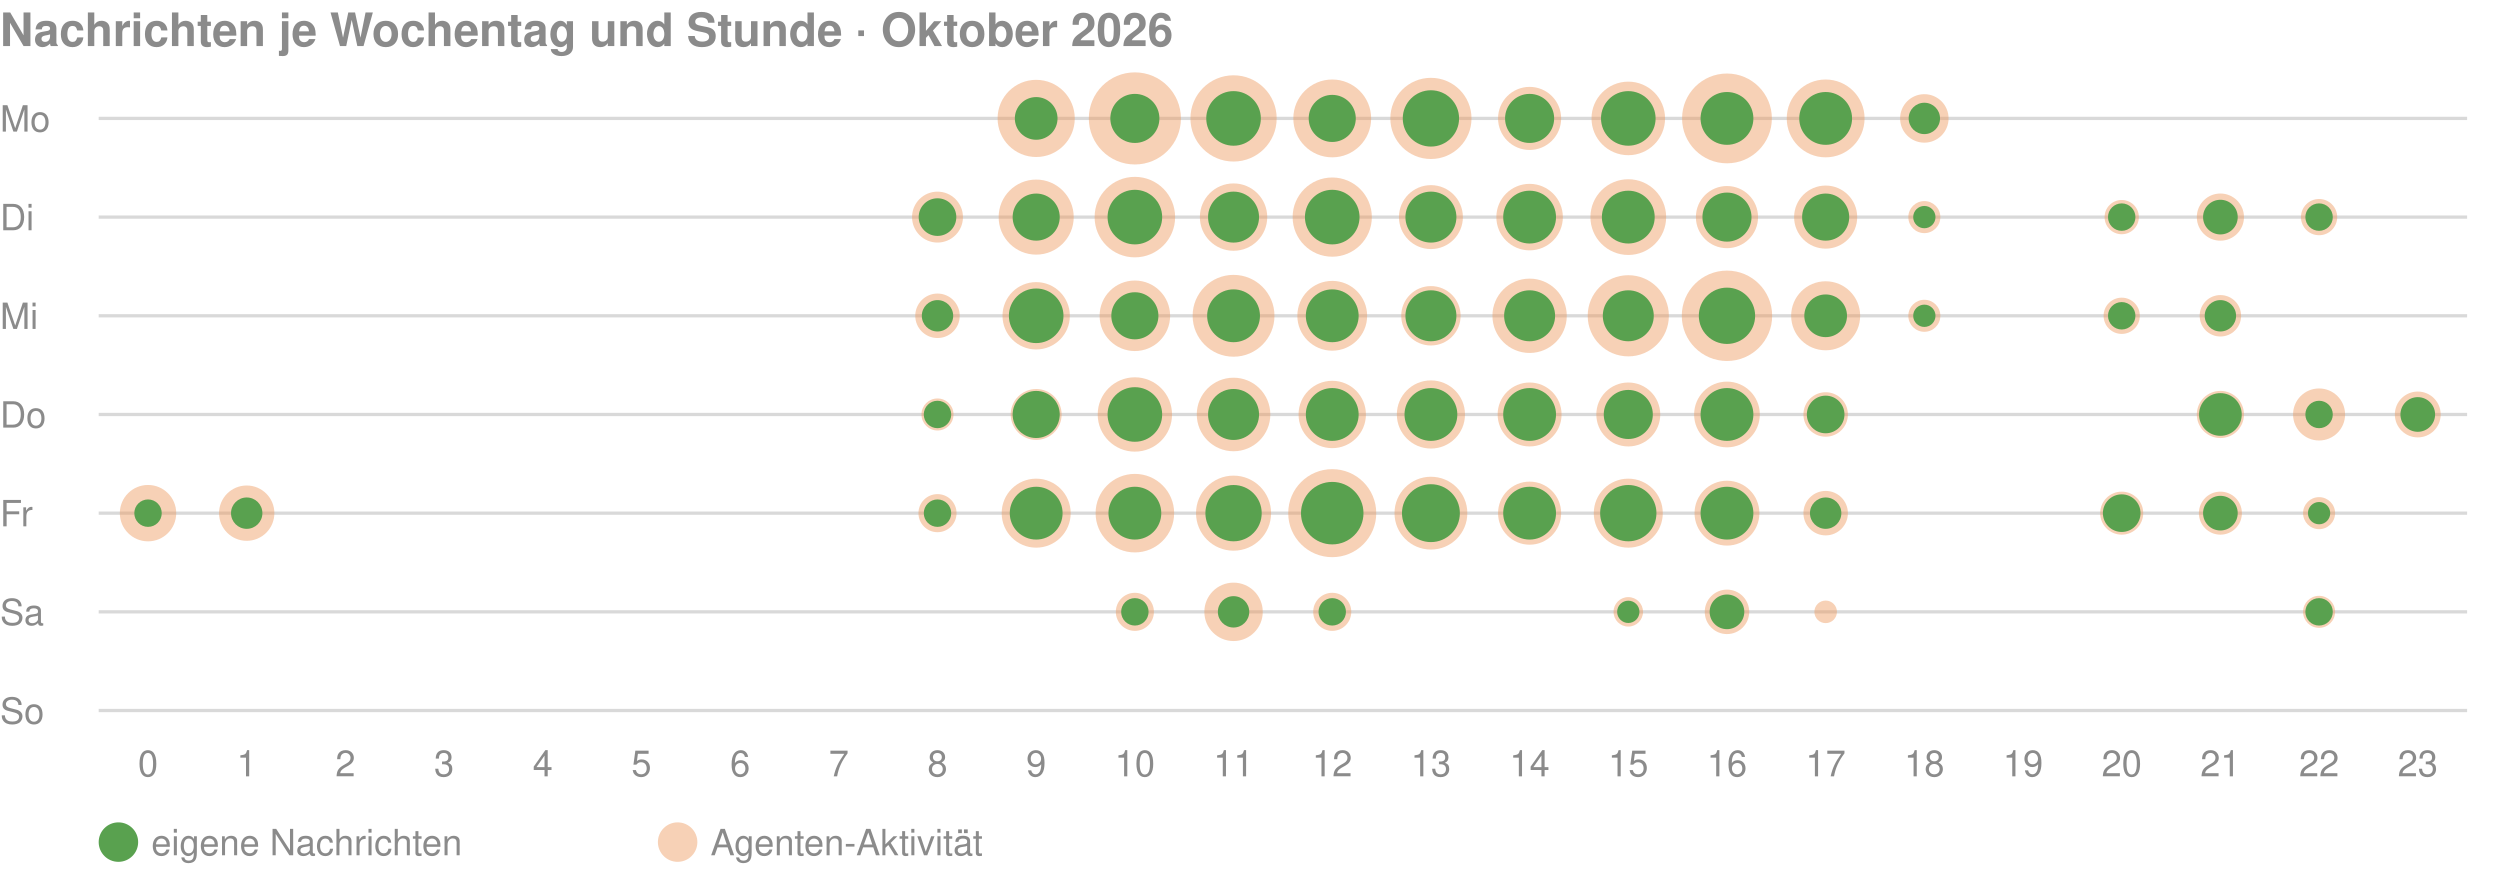
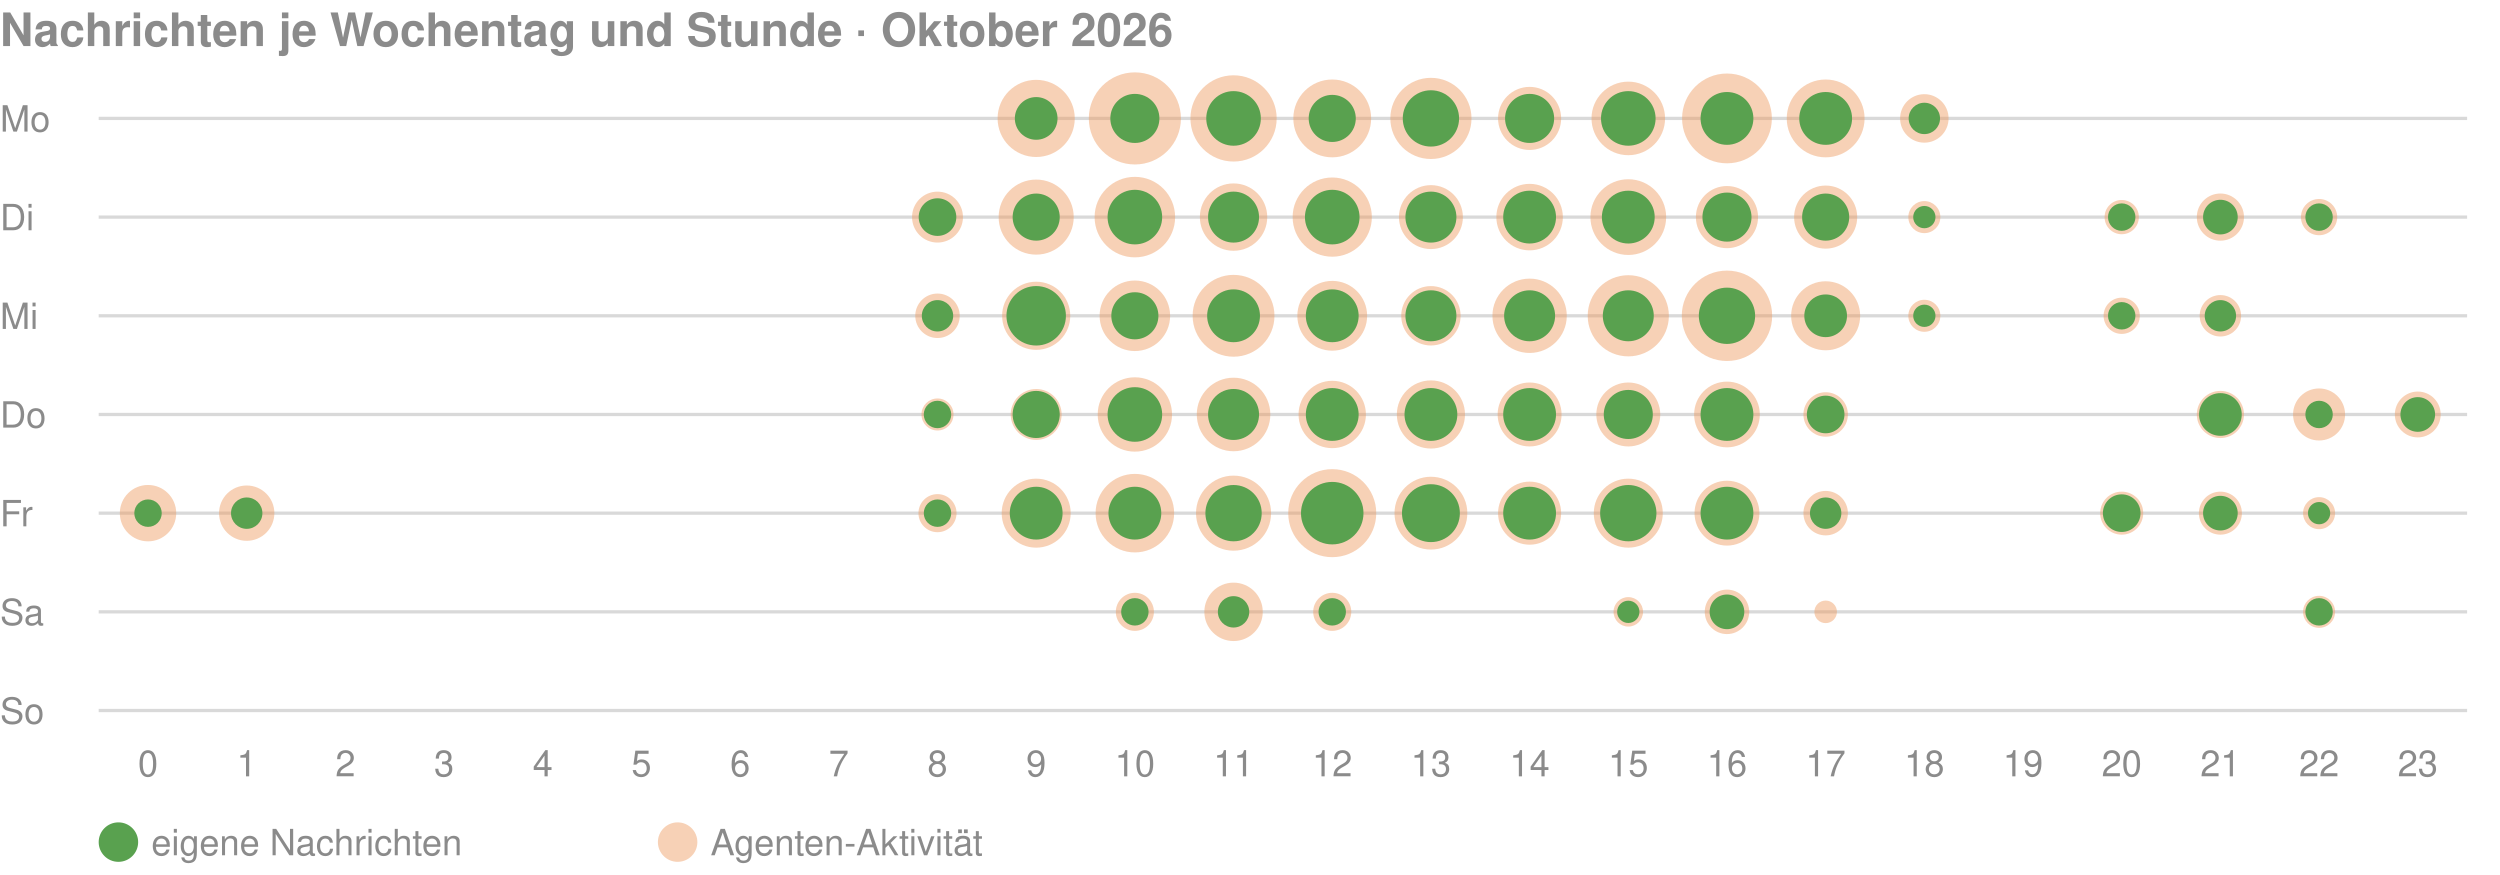
<svg xmlns="http://www.w3.org/2000/svg" width="760" height="266" viewBox="0 0 760 266" font-family="-apple-system, 'Segoe UI', Helvetica, Arial, sans-serif">
  <text x="0" y="14" font-size="14" font-weight="600" fill="#8b8b8b">Nachrichten je Wochentag und Stunde · Oktober 2026</text>
  <text x="0" y="40" font-size="11" fill="#8b8b8b">Mo</text>
  <line x1="30" y1="36" x2="750" y2="36" stroke="#7f7f7f" stroke-width="1" stroke-opacity="0.3" />
  <circle cx="315" cy="36" r="11.73" fill="#ee9a5f" fill-opacity="0.45" />
  <circle cx="315" cy="36" r="6.49" fill="#59a14f" />
  <circle cx="345" cy="36" r="14" fill="#ee9a5f" fill-opacity="0.45" />
  <circle cx="345" cy="36" r="7.46" fill="#59a14f" />
  <circle cx="375" cy="36" r="13.11" fill="#ee9a5f" fill-opacity="0.45" />
  <circle cx="375" cy="36" r="8.3" fill="#59a14f" />
  <circle cx="405" cy="36" r="11.83" fill="#ee9a5f" fill-opacity="0.45" />
  <circle cx="405" cy="36" r="7.16" fill="#59a14f" />
  <circle cx="435" cy="36" r="12.34" fill="#ee9a5f" fill-opacity="0.45" />
  <circle cx="435" cy="36" r="8.56" fill="#59a14f" />
  <circle cx="465" cy="36" r="9.59" fill="#ee9a5f" fill-opacity="0.45" />
  <circle cx="465" cy="36" r="7.46" fill="#59a14f" />
  <circle cx="495" cy="36" r="11.18" fill="#ee9a5f" fill-opacity="0.45" />
  <circle cx="495" cy="36" r="8.3" fill="#59a14f" />
  <circle cx="525" cy="36" r="13.65" fill="#ee9a5f" fill-opacity="0.45" />
  <circle cx="525" cy="36" r="8.03" fill="#59a14f" />
  <circle cx="555" cy="36" r="11.83" fill="#ee9a5f" fill-opacity="0.45" />
  <circle cx="555" cy="36" r="8.03" fill="#59a14f" />
  <circle cx="585" cy="36" r="7.37" fill="#ee9a5f" fill-opacity="0.45" />
  <circle cx="585" cy="36" r="4.77" fill="#59a14f" />
  <text x="0" y="70" font-size="11" fill="#8b8b8b">Di</text>
  <line x1="30" y1="66" x2="750" y2="66" stroke="#7f7f7f" stroke-width="1" stroke-opacity="0.3" />
  <circle cx="285" cy="66" r="7.74" fill="#ee9a5f" fill-opacity="0.45" />
  <circle cx="285" cy="66" r="5.72" fill="#59a14f" />
  <circle cx="315" cy="66" r="11.41" fill="#ee9a5f" fill-opacity="0.45" />
  <circle cx="315" cy="66" r="7.16" fill="#59a14f" />
  <circle cx="345" cy="66" r="12.24" fill="#ee9a5f" fill-opacity="0.45" />
  <circle cx="345" cy="66" r="8.3" fill="#59a14f" />
  <circle cx="375" cy="66" r="10.24" fill="#ee9a5f" fill-opacity="0.45" />
  <circle cx="375" cy="66" r="7.75" fill="#59a14f" />
  <circle cx="405" cy="66" r="12.04" fill="#ee9a5f" fill-opacity="0.45" />
  <circle cx="405" cy="66" r="8.3" fill="#59a14f" />
  <circle cx="435" cy="66" r="9.72" fill="#ee9a5f" fill-opacity="0.45" />
  <circle cx="435" cy="66" r="7.75" fill="#59a14f" />
  <circle cx="465" cy="66" r="10.11" fill="#ee9a5f" fill-opacity="0.45" />
  <circle cx="465" cy="66" r="8.03" fill="#59a14f" />
  <circle cx="495" cy="66" r="11.51" fill="#ee9a5f" fill-opacity="0.45" />
  <circle cx="495" cy="66" r="8.03" fill="#59a14f" />
  <circle cx="525" cy="66" r="9.45" fill="#ee9a5f" fill-opacity="0.45" />
  <circle cx="525" cy="66" r="7.46" fill="#59a14f" />
  <circle cx="555" cy="66" r="9.59" fill="#ee9a5f" fill-opacity="0.45" />
  <circle cx="555" cy="66" r="7.16" fill="#59a14f" />
  <circle cx="585" cy="66" r="4.87" fill="#ee9a5f" fill-opacity="0.45" />
  <circle cx="585" cy="66" r="3.39" fill="#59a14f" />
  <circle cx="645" cy="66" r="5.21" fill="#ee9a5f" fill-opacity="0.45" />
  <circle cx="645" cy="66" r="4.17" fill="#59a14f" />
  <circle cx="675" cy="66" r="7.17" fill="#ee9a5f" fill-opacity="0.45" />
  <circle cx="675" cy="66" r="5.27" fill="#59a14f" />
  <circle cx="705" cy="66" r="5.51" fill="#ee9a5f" fill-opacity="0.45" />
  <circle cx="705" cy="66" r="4.17" fill="#59a14f" />
  <text x="0" y="100" font-size="11" fill="#8b8b8b">Mi</text>
  <line x1="30" y1="96" x2="750" y2="96" stroke="#7f7f7f" stroke-width="1" stroke-opacity="0.3" />
  <circle cx="285" cy="96" r="6.76" fill="#ee9a5f" fill-opacity="0.45" />
  <circle cx="285" cy="96" r="4.77" fill="#59a14f" />
-   <circle cx="315" cy="96" r="10.24" fill="#ee9a5f" fill-opacity="0.45" />
-   <circle cx="315" cy="96" r="8.3" fill="#59a14f" />
+   <circle cx="315" cy="96" r="10.36" fill="#ee9a5f" fill-opacity="0.45" />
+   <circle cx="315" cy="96" r="9.04" fill="#59a14f" />
  <circle cx="345" cy="96" r="10.72" fill="#ee9a5f" fill-opacity="0.45" />
  <circle cx="345" cy="96" r="7.16" fill="#59a14f" />
  <circle cx="375" cy="96" r="12.44" fill="#ee9a5f" fill-opacity="0.45" />
  <circle cx="375" cy="96" r="8.03" fill="#59a14f" />
  <circle cx="405" cy="96" r="10.61" fill="#ee9a5f" fill-opacity="0.45" />
  <circle cx="405" cy="96" r="8.03" fill="#59a14f" />
  <circle cx="435" cy="96" r="9.03" fill="#ee9a5f" fill-opacity="0.45" />
  <circle cx="435" cy="96" r="7.75" fill="#59a14f" />
  <circle cx="465" cy="96" r="11.3" fill="#ee9a5f" fill-opacity="0.45" />
  <circle cx="465" cy="96" r="7.75" fill="#59a14f" />
  <circle cx="495" cy="96" r="12.34" fill="#ee9a5f" fill-opacity="0.45" />
  <circle cx="495" cy="96" r="7.75" fill="#59a14f" />
  <circle cx="525" cy="96" r="13.74" fill="#ee9a5f" fill-opacity="0.45" />
  <circle cx="525" cy="96" r="8.56" fill="#59a14f" />
  <circle cx="555" cy="96" r="10.49" fill="#ee9a5f" fill-opacity="0.45" />
  <circle cx="555" cy="96" r="6.49" fill="#59a14f" />
  <circle cx="585" cy="96" r="4.87" fill="#ee9a5f" fill-opacity="0.45" />
  <circle cx="585" cy="96" r="3.39" fill="#59a14f" />
  <circle cx="645" cy="96" r="5.51" fill="#ee9a5f" fill-opacity="0.45" />
  <circle cx="645" cy="96" r="4.17" fill="#59a14f" />
  <circle cx="675" cy="96" r="6.3" fill="#ee9a5f" fill-opacity="0.45" />
  <circle cx="675" cy="96" r="4.77" fill="#59a14f" />
  <text x="0" y="130" font-size="11" fill="#8b8b8b">Do</text>
  <line x1="30" y1="126" x2="750" y2="126" stroke="#7f7f7f" stroke-width="1" stroke-opacity="0.3" />
  <circle cx="285" cy="126" r="4.87" fill="#ee9a5f" fill-opacity="0.45" />
  <circle cx="285" cy="126" r="4.17" fill="#59a14f" />
  <circle cx="315" cy="126" r="7.74" fill="#ee9a5f" fill-opacity="0.45" />
  <circle cx="315" cy="126" r="7.16" fill="#59a14f" />
  <circle cx="345" cy="126" r="11.3" fill="#ee9a5f" fill-opacity="0.45" />
  <circle cx="345" cy="126" r="8.3" fill="#59a14f" />
  <circle cx="375" cy="126" r="11.18" fill="#ee9a5f" fill-opacity="0.45" />
  <circle cx="375" cy="126" r="7.75" fill="#59a14f" />
  <circle cx="405" cy="126" r="10.24" fill="#ee9a5f" fill-opacity="0.45" />
  <circle cx="405" cy="126" r="8.03" fill="#59a14f" />
  <circle cx="435" cy="126" r="10.36" fill="#ee9a5f" fill-opacity="0.45" />
  <circle cx="435" cy="126" r="8.03" fill="#59a14f" />
  <circle cx="465" cy="126" r="9.72" fill="#ee9a5f" fill-opacity="0.45" />
  <circle cx="465" cy="126" r="8.03" fill="#59a14f" />
  <circle cx="495" cy="126" r="9.72" fill="#ee9a5f" fill-opacity="0.45" />
  <circle cx="495" cy="126" r="7.46" fill="#59a14f" />
  <circle cx="525" cy="126" r="9.99" fill="#ee9a5f" fill-opacity="0.45" />
  <circle cx="525" cy="126" r="8.03" fill="#59a14f" />
  <circle cx="555" cy="126" r="6.76" fill="#ee9a5f" fill-opacity="0.45" />
  <circle cx="555" cy="126" r="5.72" fill="#59a14f" />
  <circle cx="675" cy="126" r="7.17" fill="#ee9a5f" fill-opacity="0.45" />
  <circle cx="675" cy="126" r="6.49" fill="#59a14f" />
  <circle cx="705" cy="126" r="7.91" fill="#ee9a5f" fill-opacity="0.45" />
  <circle cx="705" cy="126" r="4.17" fill="#59a14f" />
  <circle cx="735" cy="126" r="6.97" fill="#ee9a5f" fill-opacity="0.45" />
  <circle cx="735" cy="126" r="5.27" fill="#59a14f" />
  <text x="0" y="160" font-size="11" fill="#8b8b8b">Fr</text>
  <line x1="30" y1="156" x2="750" y2="156" stroke="#7f7f7f" stroke-width="1" stroke-opacity="0.3" />
  <circle cx="45" cy="156" r="8.57" fill="#ee9a5f" fill-opacity="0.45" />
  <circle cx="45" cy="156" r="4.17" fill="#59a14f" />
  <circle cx="75" cy="156" r="8.41" fill="#ee9a5f" fill-opacity="0.45" />
  <circle cx="75" cy="156" r="4.77" fill="#59a14f" />
  <circle cx="285" cy="156" r="5.79" fill="#ee9a5f" fill-opacity="0.45" />
  <circle cx="285" cy="156" r="4.17" fill="#59a14f" />
  <circle cx="315" cy="156" r="10.49" fill="#ee9a5f" fill-opacity="0.45" />
  <circle cx="315" cy="156" r="8.03" fill="#59a14f" />
  <circle cx="345" cy="156" r="11.94" fill="#ee9a5f" fill-opacity="0.45" />
  <circle cx="345" cy="156" r="8.03" fill="#59a14f" />
  <circle cx="375" cy="156" r="11.41" fill="#ee9a5f" fill-opacity="0.45" />
  <circle cx="375" cy="156" r="8.56" fill="#59a14f" />
  <circle cx="405" cy="156" r="13.38" fill="#ee9a5f" fill-opacity="0.45" />
  <circle cx="405" cy="156" r="9.5" fill="#59a14f" />
  <circle cx="435" cy="156" r="11.07" fill="#ee9a5f" fill-opacity="0.45" />
  <circle cx="435" cy="156" r="8.8" fill="#59a14f" />
  <circle cx="465" cy="156" r="9.59" fill="#ee9a5f" fill-opacity="0.45" />
  <circle cx="465" cy="156" r="8.03" fill="#59a14f" />
  <circle cx="495" cy="156" r="10.49" fill="#ee9a5f" fill-opacity="0.45" />
  <circle cx="495" cy="156" r="8.56" fill="#59a14f" />
  <circle cx="525" cy="156" r="9.86" fill="#ee9a5f" fill-opacity="0.45" />
  <circle cx="525" cy="156" r="8.03" fill="#59a14f" />
  <circle cx="555" cy="156" r="6.76" fill="#ee9a5f" fill-opacity="0.45" />
  <circle cx="555" cy="156" r="4.77" fill="#59a14f" />
  <circle cx="645" cy="156" r="6.54" fill="#ee9a5f" fill-opacity="0.45" />
  <circle cx="645" cy="156" r="5.72" fill="#59a14f" />
  <circle cx="675" cy="156" r="6.54" fill="#ee9a5f" fill-opacity="0.45" />
  <circle cx="675" cy="156" r="5.27" fill="#59a14f" />
  <circle cx="705" cy="156" r="4.87" fill="#ee9a5f" fill-opacity="0.45" />
  <circle cx="705" cy="156" r="3.39" fill="#59a14f" />
  <text x="0" y="190" font-size="11" fill="#8b8b8b">Sa</text>
  <line x1="30" y1="186" x2="750" y2="186" stroke="#7f7f7f" stroke-width="1" stroke-opacity="0.3" />
  <circle cx="345" cy="186" r="5.79" fill="#ee9a5f" fill-opacity="0.45" />
  <circle cx="345" cy="186" r="4.17" fill="#59a14f" />
  <circle cx="375" cy="186" r="8.88" fill="#ee9a5f" fill-opacity="0.45" />
  <circle cx="375" cy="186" r="4.77" fill="#59a14f" />
  <circle cx="405" cy="186" r="5.79" fill="#ee9a5f" fill-opacity="0.45" />
  <circle cx="405" cy="186" r="4.17" fill="#59a14f" />
  <circle cx="495" cy="186" r="4.48" fill="#ee9a5f" fill-opacity="0.45" />
  <circle cx="495" cy="186" r="3.39" fill="#59a14f" />
  <circle cx="525" cy="186" r="6.76" fill="#ee9a5f" fill-opacity="0.45" />
  <circle cx="525" cy="186" r="5.27" fill="#59a14f" />
  <circle cx="555" cy="186" r="3.43" fill="#ee9a5f" fill-opacity="0.45" />
  <circle cx="705" cy="186" r="4.87" fill="#ee9a5f" fill-opacity="0.45" />
  <circle cx="705" cy="186" r="4.17" fill="#59a14f" />
  <text x="0" y="220" font-size="11" fill="#8b8b8b">So</text>
  <line x1="30" y1="216" x2="750" y2="216" stroke="#7f7f7f" stroke-width="1" stroke-opacity="0.3" />
  <text x="45" y="236" font-size="11" text-anchor="middle" fill="#8b8b8b">0</text>
  <text x="75" y="236" font-size="11" text-anchor="middle" fill="#8b8b8b">1</text>
  <text x="105" y="236" font-size="11" text-anchor="middle" fill="#8b8b8b">2</text>
  <text x="135" y="236" font-size="11" text-anchor="middle" fill="#8b8b8b">3</text>
  <text x="165" y="236" font-size="11" text-anchor="middle" fill="#8b8b8b">4</text>
  <text x="195" y="236" font-size="11" text-anchor="middle" fill="#8b8b8b">5</text>
  <text x="225" y="236" font-size="11" text-anchor="middle" fill="#8b8b8b">6</text>
  <text x="255" y="236" font-size="11" text-anchor="middle" fill="#8b8b8b">7</text>
  <text x="285" y="236" font-size="11" text-anchor="middle" fill="#8b8b8b">8</text>
  <text x="315" y="236" font-size="11" text-anchor="middle" fill="#8b8b8b">9</text>
  <text x="345" y="236" font-size="11" text-anchor="middle" fill="#8b8b8b">10</text>
  <text x="375" y="236" font-size="11" text-anchor="middle" fill="#8b8b8b">11</text>
  <text x="405" y="236" font-size="11" text-anchor="middle" fill="#8b8b8b">12</text>
  <text x="435" y="236" font-size="11" text-anchor="middle" fill="#8b8b8b">13</text>
  <text x="465" y="236" font-size="11" text-anchor="middle" fill="#8b8b8b">14</text>
  <text x="495" y="236" font-size="11" text-anchor="middle" fill="#8b8b8b">15</text>
  <text x="525" y="236" font-size="11" text-anchor="middle" fill="#8b8b8b">16</text>
  <text x="555" y="236" font-size="11" text-anchor="middle" fill="#8b8b8b">17</text>
  <text x="585" y="236" font-size="11" text-anchor="middle" fill="#8b8b8b">18</text>
  <text x="615" y="236" font-size="11" text-anchor="middle" fill="#8b8b8b">19</text>
  <text x="645" y="236" font-size="11" text-anchor="middle" fill="#8b8b8b">20</text>
  <text x="675" y="236" font-size="11" text-anchor="middle" fill="#8b8b8b">21</text>
  <text x="705" y="236" font-size="11" text-anchor="middle" fill="#8b8b8b">22</text>
  <text x="735" y="236" font-size="11" text-anchor="middle" fill="#8b8b8b">23</text>
  <circle cx="36" cy="256" r="6" fill="#59a14f" />
  <text x="46" y="260" font-size="11" fill="#8b8b8b">eigene Nachrichten</text>
  <circle cx="206" cy="256" r="6" fill="#ee9a5f" fill-opacity="0.45" />
  <text x="216" y="260" font-size="11" fill="#8b8b8b">Agenten-Aktivität</text>
</svg>
